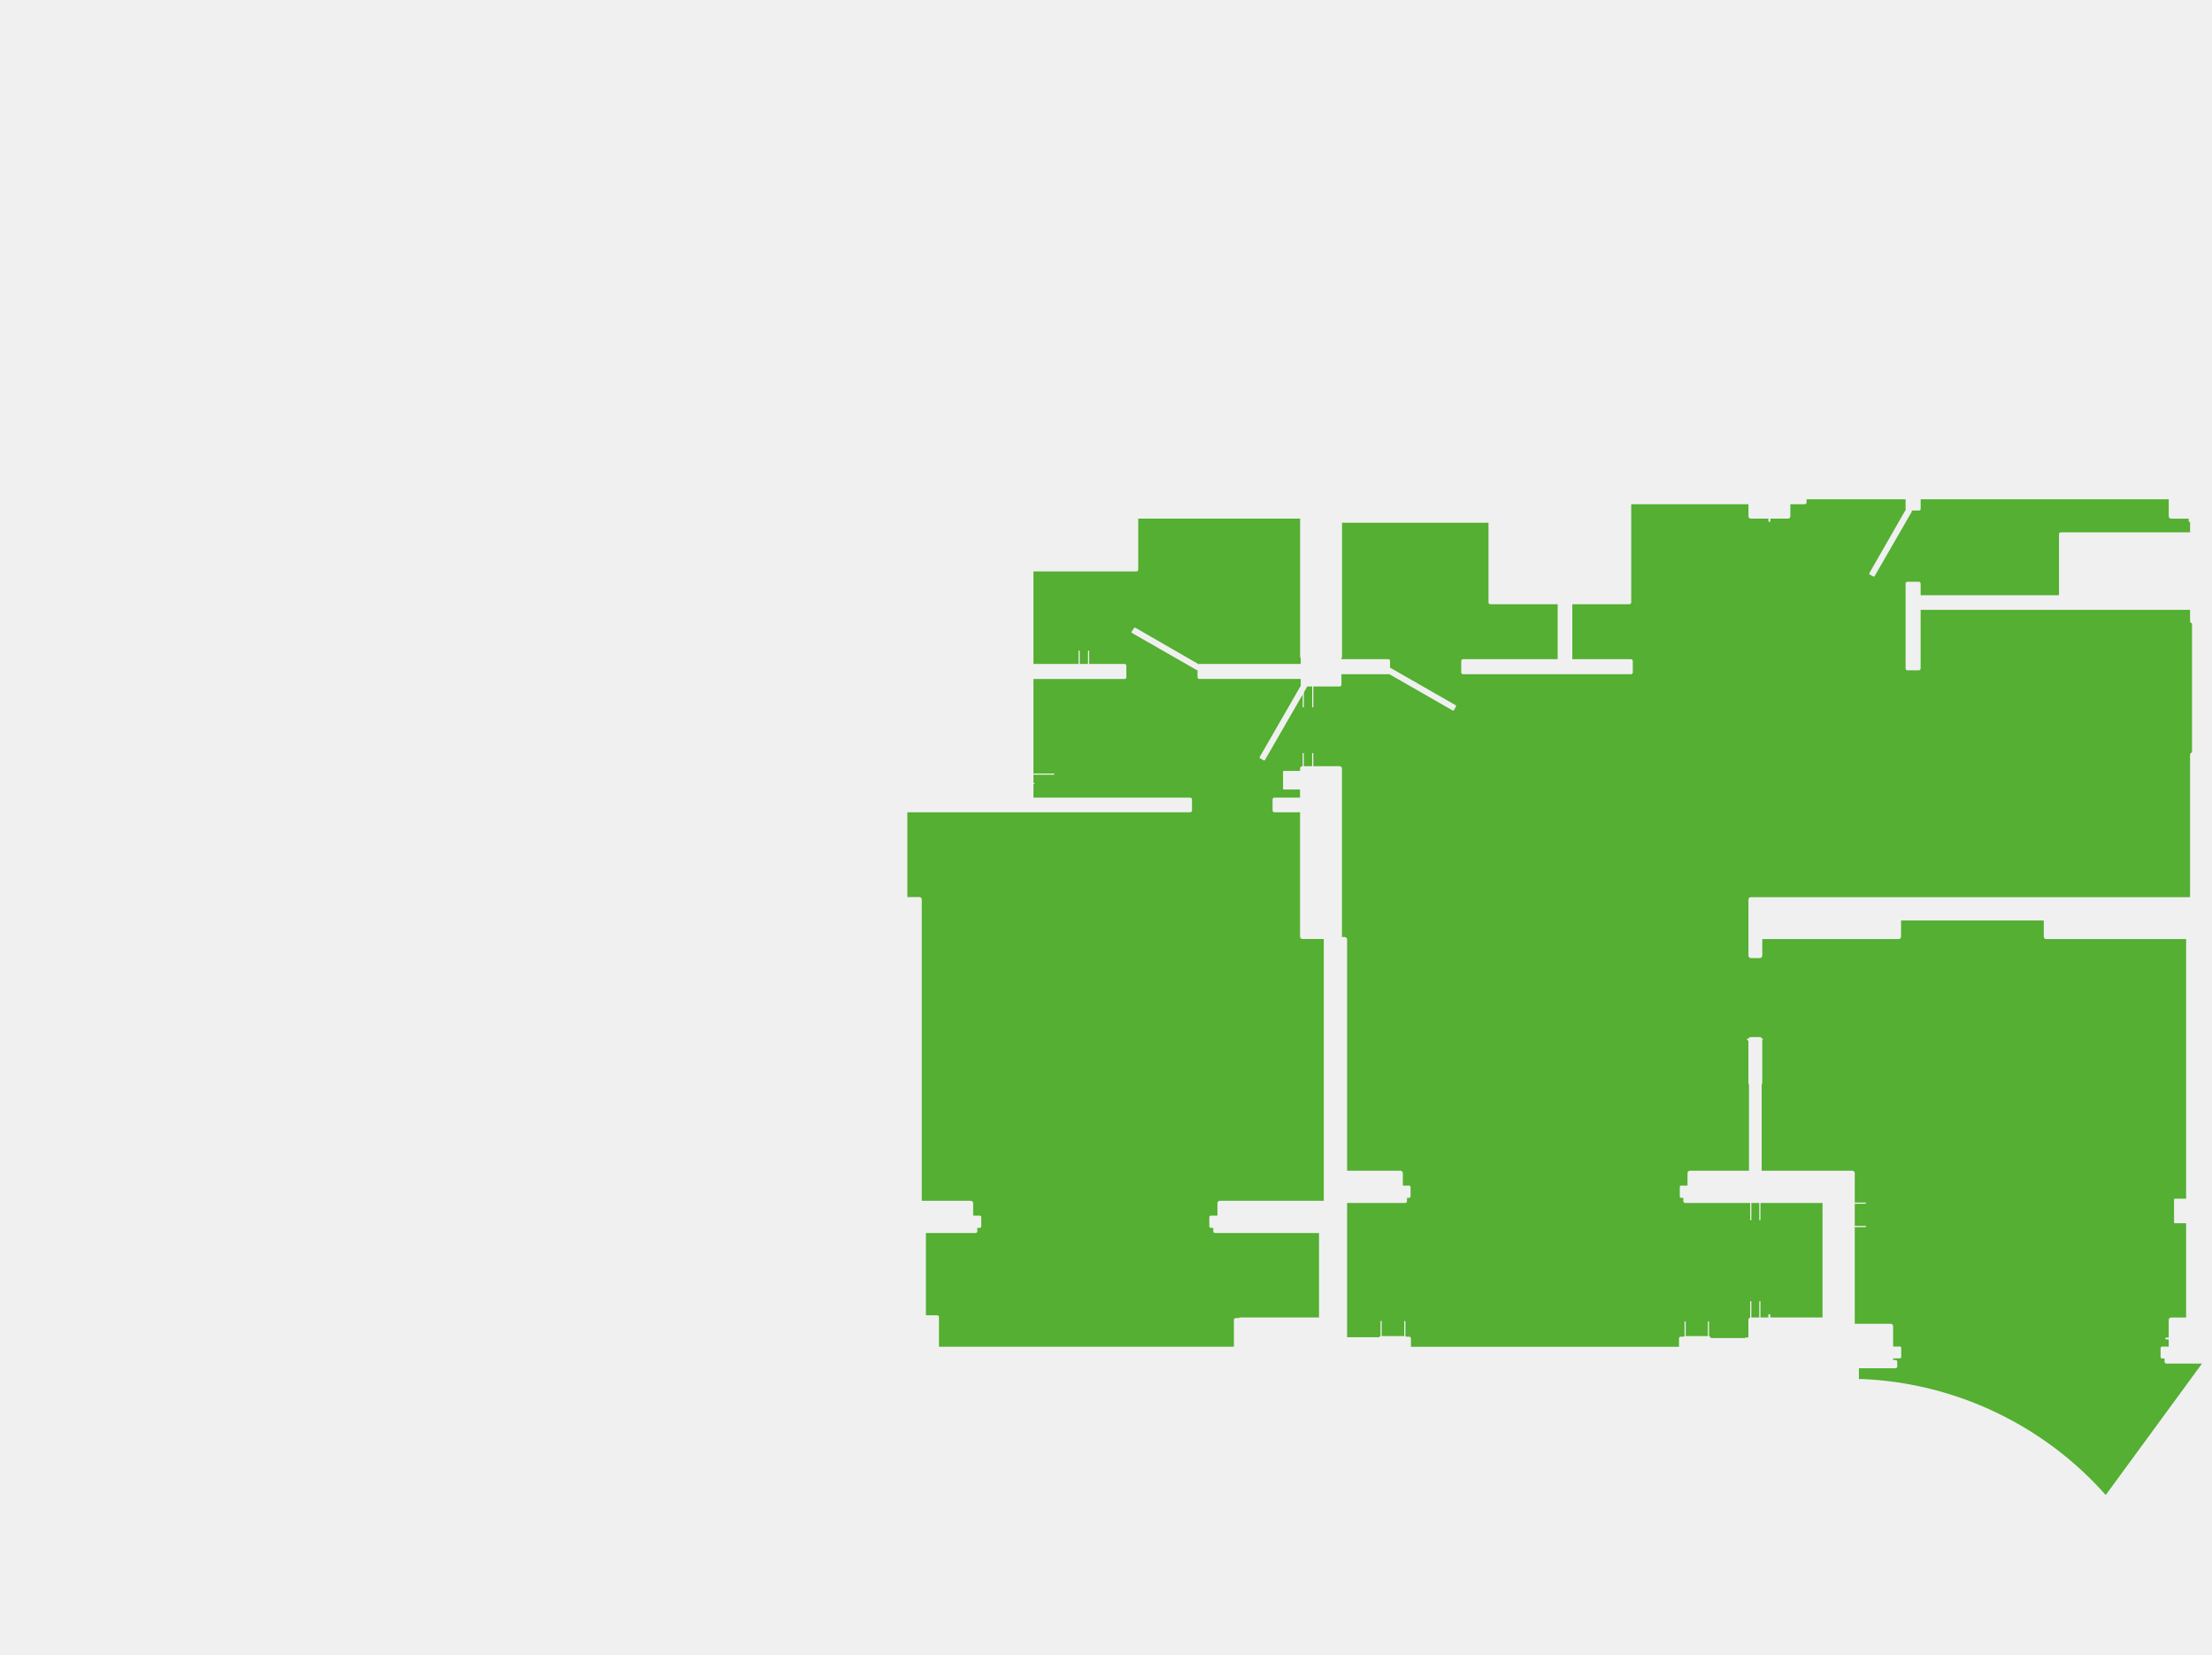
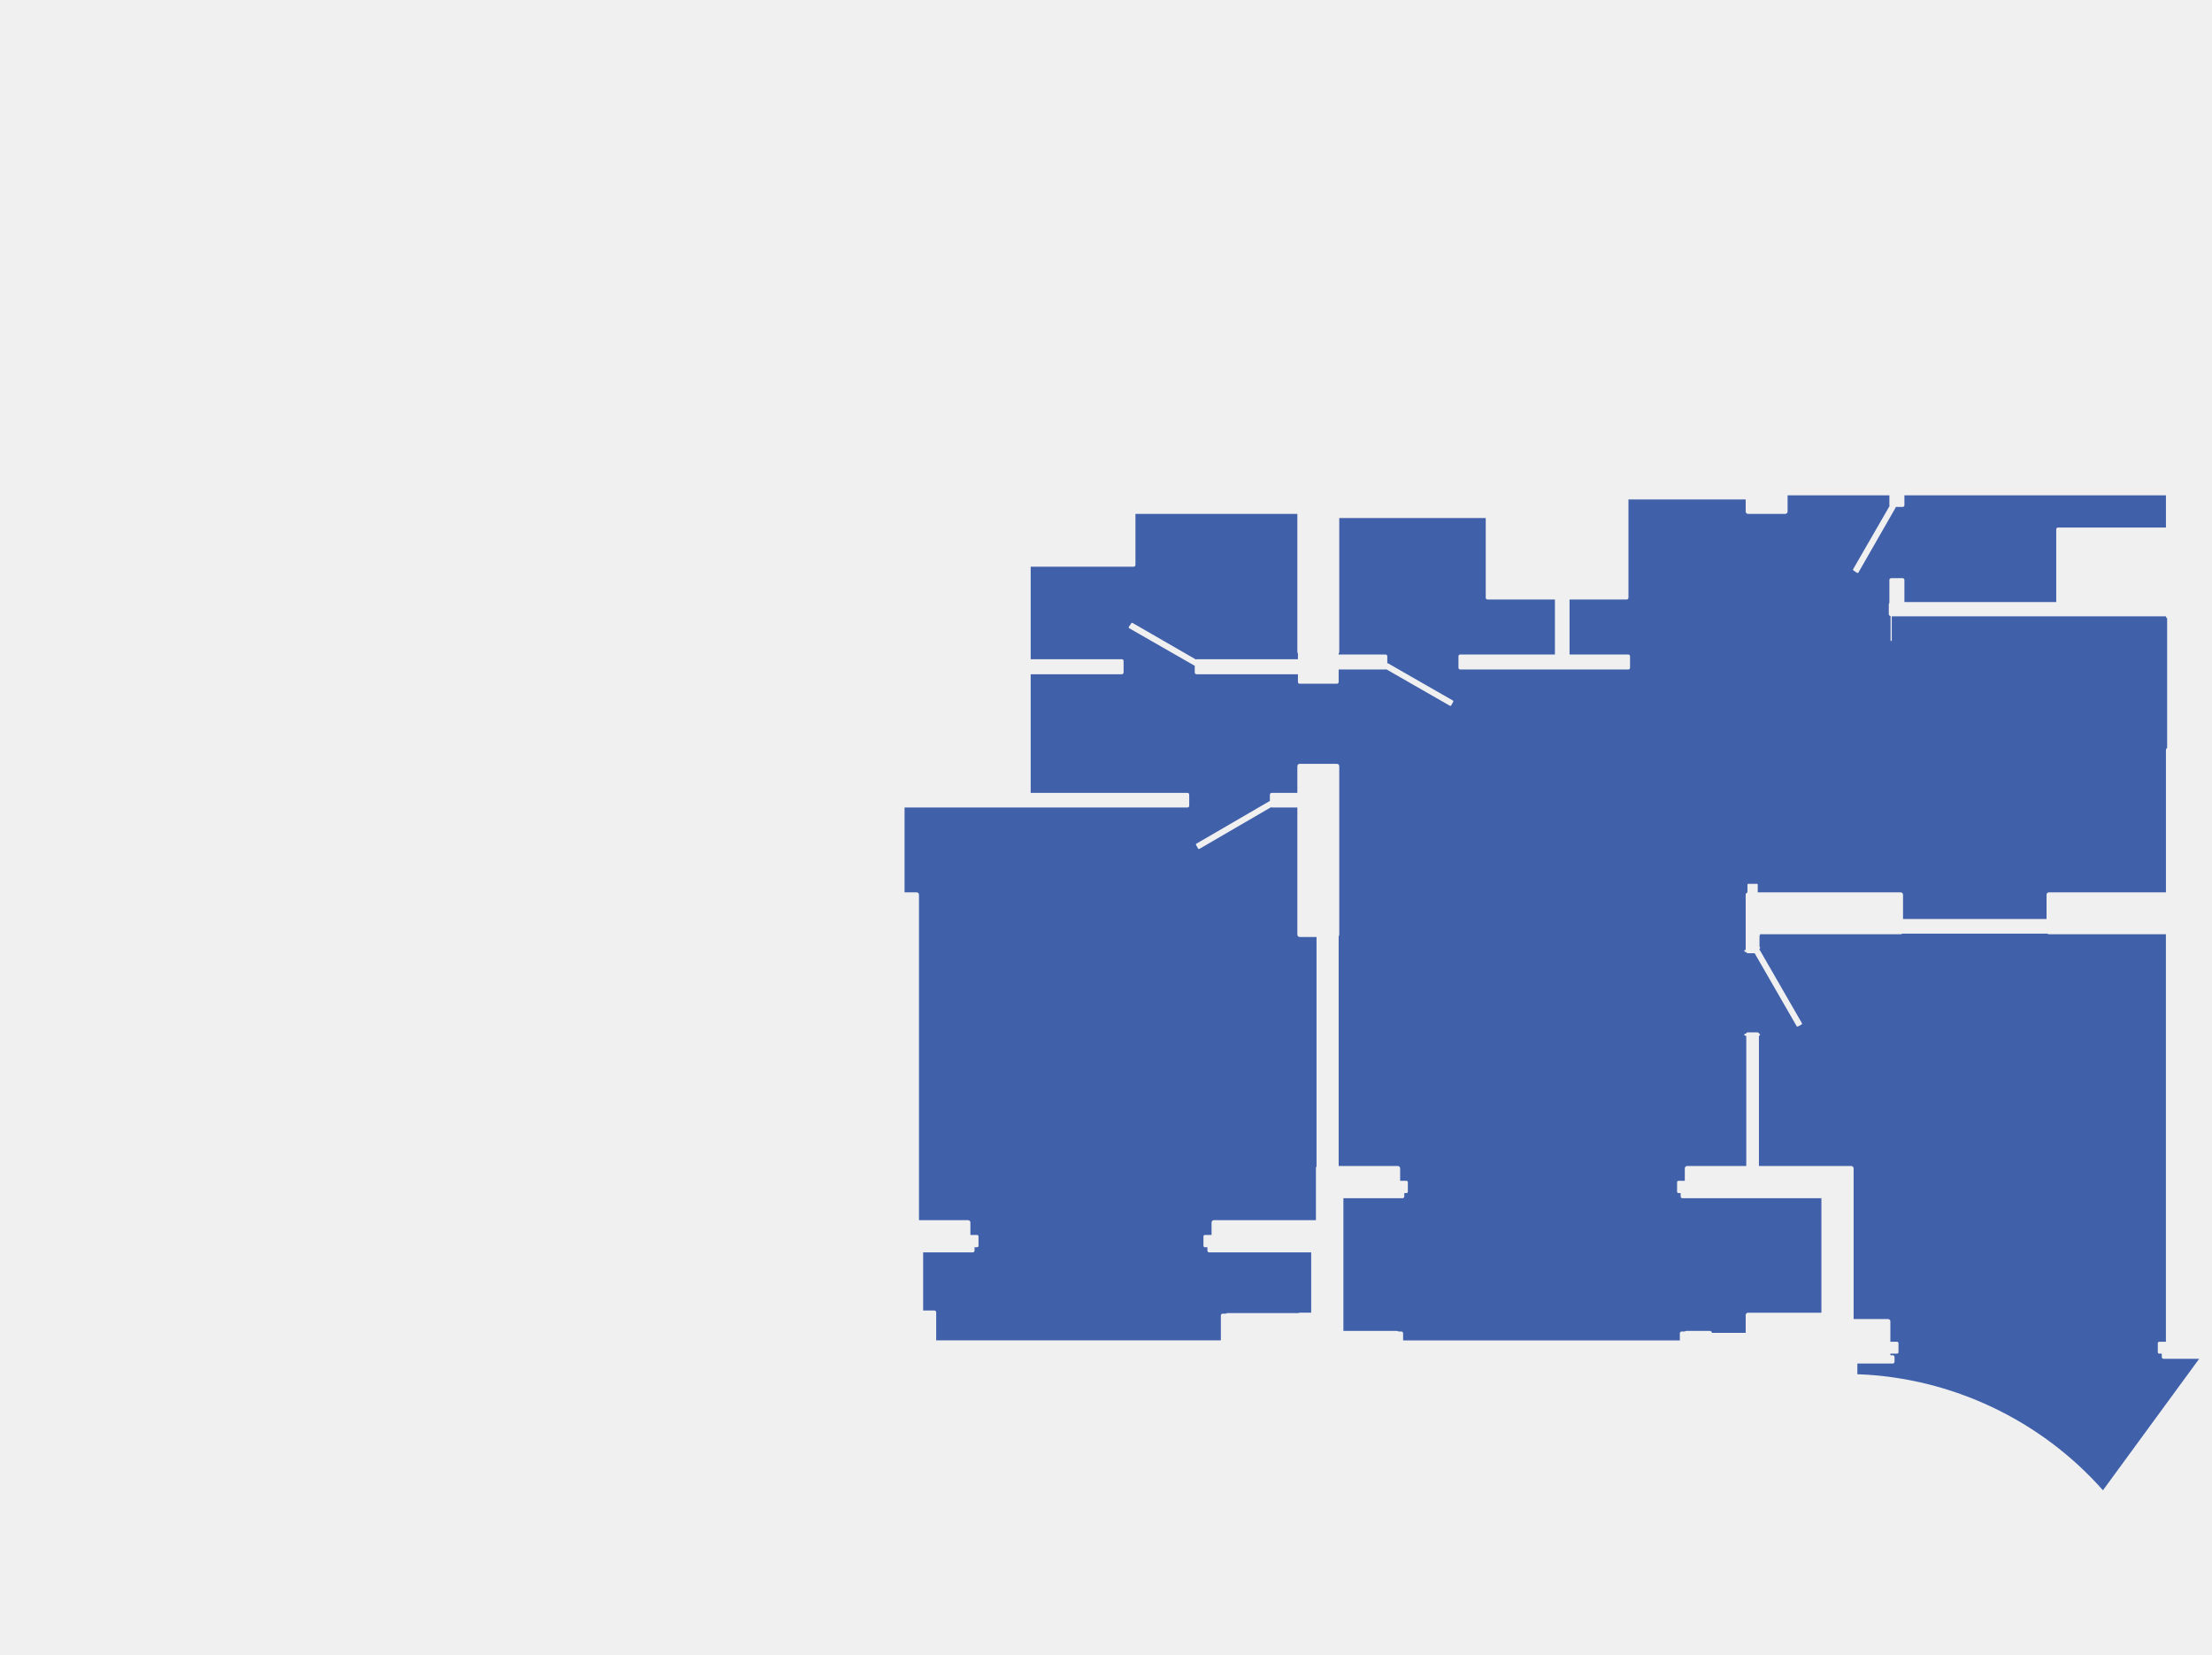
<svg xmlns="http://www.w3.org/2000/svg" version="1.1" x="0px" y="0px" viewBox="0 0 671.4 502.08" style="enable-background:new 0 0 671.4 502.08;" xml:space="preserve">
  <style type="text/css">
	.st0{fill:#BB9673;}
	.st1{fill:#89898A;}
	.st2{fill:#6BC1DD;}
	.st3{fill:#DCDC00;}
	.st4{fill:#FFFFFF;}
	.st5{fill:#4D4D4D;}
	.st6{fill:#979697;}
	.st7{fill:#7BC29B;}
	.st8{fill:#2DAB58;}
	.st9{fill:#DD3214;}
	.st10{fill:#52B262;}
	.st11{fill:#69C9F3;}
	.st12{fill:#54AF32;}
	.st13{fill:#72A4D8;}
	.st14{fill:#41B494;}
	.st15{fill:#FECA48;}
	.st16{fill:#F07F3C;}
	.st17{fill:#E72E58;}
	.st18{fill:#4060AA;}
</style>
  <g id="Layer_1">
</g>
  <g id="Layer_2">
-     <path class="st12" d="M639.14,453.66c-18.85-21.32-45.92-34.15-74.37-35.21c-0.08-0.02-0.15,0.01-0.21,0.05h-0.33v-3.3h11.1   c0.3,0,0.54-0.24,0.54-0.54v-1.44c0-0.3-0.24-0.54-0.54-0.54h-0.72v-0.48h2.04c0.23,0,0.42-0.19,0.42-0.42v-2.76   c0-0.23-0.19-0.42-0.42-0.42h-2.04v-6.18c0-0.4-0.32-0.72-0.72-0.72h-10.92v-29.34h3.24c0.1,0,0.18-0.08,0.18-0.18   s-0.08-0.18-0.18-0.18h-3.24v-6.72h3.24c0.1,0,0.18-0.08,0.18-0.18s-0.08-0.18-0.18-0.18h-3.24v-8.94c0-0.4-0.32-0.72-0.72-0.72   h-27.54v-26.18c0.11-0.13,0.18-0.28,0.18-0.46v-12.95c0.1-0.05,0.18-0.13,0.18-0.25c0-0.14-0.11-0.24-0.24-0.27   c-0.11-0.26-0.36-0.45-0.67-0.45h-2.76c-0.29,0-0.54,0.17-0.65,0.42h-0.19c-0.17,0-0.3,0.13-0.3,0.3s0.13,0.3,0.3,0.3h0.12v12.9   c0,0.18,0.07,0.34,0.18,0.46v26.18h-17.94c-0.4,0-0.72,0.32-0.72,0.72v3.78h-1.92c-0.23,0-0.42,0.19-0.42,0.42v2.88   c0,0.23,0.19,0.42,0.42,0.42h0.66v1.02c0,0.3,0.24,0.54,0.54,0.54h19.74v5.1c0,0.1,0.08,0.18,0.18,0.18c0.1,0,0.18-0.08,0.18-0.18   v-5.1h2.4v5.1c0,0.1,0.08,0.18,0.18,0.18s0.18-0.08,0.18-0.18v-5.1h18.84v34.74h-10.5h-5.34v-0.72c0-0.17-0.13-0.3-0.3-0.3   s-0.3,0.13-0.3,0.3v0.72h-2.4v-4.8c0-0.1-0.08-0.18-0.18-0.18s-0.18,0.08-0.18,0.18v4.8h-2.4v-4.8c0-0.1-0.08-0.18-0.18-0.18   c-0.1,0-0.18,0.08-0.18,0.18v4.84c-0.31,0.08-0.54,0.35-0.54,0.68v5.34h-0.72c-0.12,0-0.2,0.08-0.25,0.18h-10.44   c-0.01-0.03-0.02-0.06-0.03-0.09c-0.01-0.04-0.02-0.07-0.04-0.1c-0.02-0.05-0.06-0.09-0.09-0.13c-0.02-0.03-0.04-0.05-0.06-0.08   c-0.04-0.04-0.09-0.07-0.15-0.1c-0.03-0.01-0.05-0.03-0.07-0.04c-0.03-0.01-0.06-0.01-0.09-0.02v-4.35c0-0.1-0.08-0.18-0.18-0.18   s-0.18,0.08-0.18,0.18v4.32h-6.72v-4.32c0-0.1-0.08-0.18-0.18-0.18c-0.1,0-0.18,0.08-0.18,0.18v4.36c-0.11,0.03-0.2,0.07-0.28,0.14   h-0.86c-0.3,0-0.54,0.24-0.54,0.54v2.52h-81.36v-2.52c0-0.3-0.24-0.54-0.54-0.54h-0.86c-0.08-0.07-0.18-0.12-0.28-0.14v-4.48   c0-0.1-0.08-0.18-0.18-0.18c-0.1,0-0.18,0.08-0.18,0.18v4.44h-6.84v-4.44c0-0.1-0.08-0.18-0.18-0.18s-0.18,0.08-0.18,0.18v4.48   c-0.05,0.01-0.1,0.03-0.15,0.05c-0.03,0.02-0.05,0.03-0.08,0.05c-0.07,0.05-0.12,0.11-0.17,0.17c-0.01,0.02-0.03,0.03-0.04,0.04   h-9.7V365.1v-0.06h17.64c0.3,0,0.54-0.24,0.54-0.54v-1.02h0.66c0.23,0,0.42-0.19,0.42-0.42v-2.88c0-0.23-0.19-0.42-0.42-0.42h-1.92   c0,0,0,0,0,0v-3.78c0-0.4-0.32-0.72-0.72-0.72h-16.2V329.7v-44.64c0-0.4-0.32-0.72-0.72-0.72h-0.86c0.01-0.04,0.02-0.08,0.02-0.12   v-51c0-0.4-0.32-0.72-0.72-0.72h-7.98v-3.84c0-0.1-0.08-0.18-0.18-0.18c-0.1,0-0.18,0.08-0.18,0.18v3.84h-2.52v-3.84   c0-0.1-0.08-0.18-0.18-0.18s-0.18,0.08-0.18,0.18v3.84h-0.06c-0.4,0-0.72,0.32-0.72,0.72v0.72h-4.92c-0.13,0-0.24,0.11-0.24,0.24   v5.16c0,0.13,0.11,0.24,0.24,0.24h4.92v2.46h-7.8c-0.3,0-0.54,0.24-0.54,0.54v3.36c0,0.3,0.24,0.54,0.54,0.54h7.8v37.74   c0,0.4,0.32,0.72,0.72,0.72h6.5c-0.01,0.04-0.02,0.08-0.02,0.12v44.64v26.04v8.64h-31.56c-0.4,0-0.72,0.32-0.72,0.72v3.78   c0,0,0,0,0,0h-2.04c-0.23,0-0.42,0.19-0.42,0.42v2.88c0,0.23,0.19,0.42,0.42,0.42h0.78v1.02c0,0.3,0.24,0.54,0.54,0.54h31.56v25.62   h-5.04H376.5c-0.18,0-0.34,0.07-0.46,0.18h-0.98c-0.3,0-0.54,0.24-0.54,0.54v8.16H285v-9c0-0.3-0.24-0.54-0.54-0.54h-3.42v-24.96   h15.06c0.3,0,0.54-0.24,0.54-0.54v-1.02h0.78c0.23,0,0.42-0.19,0.42-0.42v-2.88c0-0.23-0.19-0.42-0.42-0.42h-2.04v-3.78   c0-0.4-0.32-0.72-0.72-0.72h-14.88v-91.44c0-0.4-0.32-0.72-0.72-0.72h-3.66v-25.74h37.74h48.12c0.3,0,0.54-0.24,0.54-0.54v-3.36   c0-0.3-0.24-0.54-0.54-0.54h-47.58v-4.08h0.18c0.1,0,0.18-0.08,0.18-0.18s-0.08-0.18-0.18-0.18h-0.18v-2.52h6.18   c0.1,0,0.18-0.08,0.18-0.18s-0.08-0.18-0.18-0.18h-6.18v-28.68h27.66c0.3,0,0.54-0.24,0.54-0.54v-3.48c0-0.3-0.24-0.54-0.54-0.54   H330.6v-3.9c0-0.1-0.08-0.18-0.18-0.18c-0.1,0-0.18,0.08-0.18,0.18v3.9h-2.52v-3.9c0-0.1-0.08-0.18-0.18-0.18s-0.18,0.08-0.18,0.18   v3.9h-13.68V173.4h31.26c0.3,0,0.54-0.24,0.54-0.54v-15.48h49.14v41.88c0,0.18,0.07,0.34,0.18,0.46v1.76h-30.78   c-0.08,0-0.16,0.02-0.23,0.06l-19.18-11.06c-0.14-0.08-0.31-0.04-0.4,0.09l-0.72,1.08c-0.05,0.07-0.06,0.15-0.04,0.23   c0.02,0.08,0.07,0.15,0.14,0.19l19.68,11.28c0.06,0.03,0.14,0.04,0.21,0.03v2.11c0,0.3,0.24,0.54,0.54,0.54h30.78v1.74   c0,0.09,0.02,0.16,0.06,0.23l-12.5,21.7c-0.04,0.07-0.05,0.15-0.03,0.23s0.07,0.14,0.14,0.18l1.08,0.6   c0.05,0.03,0.1,0.04,0.15,0.04c0.1,0,0.21-0.05,0.26-0.15l11.44-19.86v3.75c0,0.1,0.08,0.18,0.18,0.18s0.18-0.08,0.18-0.18v-4.37   l0.92-1.6c0.04-0.06,0.04-0.14,0.03-0.21h1.57v6.18c0,0.1,0.08,0.18,0.18,0.18c0.1,0,0.18-0.08,0.18-0.18v-6.18h7.98   c0.3,0,0.54-0.24,0.54-0.54v-3.18h14.22c0.09,0,0.16-0.02,0.24-0.06l19.29,11.06c0.05,0.03,0.1,0.04,0.15,0.04   c0.03,0,0.05,0,0.08-0.01c0.08-0.02,0.14-0.07,0.18-0.14l0.6-1.08c0.08-0.14,0.03-0.32-0.11-0.41l-19.68-11.28   c-0.06-0.04-0.14-0.04-0.21-0.03v-2.11c0-0.3-0.24-0.54-0.54-0.54h-14.22v-0.32c0.11-0.13,0.18-0.28,0.18-0.46v-40.62h44.46v24.18   c0,0.3,0.24,0.54,0.54,0.54h20.46v16.68h-28.74c-0.3,0-0.54,0.24-0.54,0.54v1.44v2.04c0,0.3,0.24,0.54,0.54,0.54h32.64h18.36   c0.3,0,0.54-0.24,0.54-0.54v-3.48c0-0.3-0.24-0.54-0.54-0.54h-17.82v-16.68h17.34c0.3,0,0.54-0.24,0.54-0.54V153h31.26h4.32v3.66   c0,0.4,0.32,0.72,0.72,0.72h5.34v0.72c0,0.17,0.13,0.3,0.3,0.3s0.3-0.13,0.3-0.3v-0.72h5.34c0.4,0,0.72-0.32,0.72-0.72V153h4.38   c0.3,0,0.54-0.24,0.54-0.54v-0.96h30.06v2.88c0,0.09,0.02,0.16,0.06,0.24l-11.06,19.3c-0.04,0.07-0.05,0.15-0.03,0.23   c0.02,0.08,0.07,0.14,0.14,0.18l1.08,0.6c0.05,0.03,0.1,0.04,0.15,0.04c0.1,0,0.21-0.05,0.26-0.15l11.28-19.56   c0.06-0.11,0.03-0.23-0.04-0.33h2.19c0.3,0,0.54-0.24,0.54-0.54v-2.88h75.3v5.16c0,0.4,0.32,0.72,0.72,0.72h5.34v0.72   c0,0.17,0.13,0.3,0.3,0.3c0.05,0,0.08-0.03,0.12-0.05v3.17H625.5c-0.3,0-0.54,0.24-0.54,0.54v18.54h-42v-3.54   c0-0.3-0.24-0.54-0.54-0.54h-3.48c-0.3,0-0.54,0.24-0.54,0.54v7.44v18.36c0,0.3,0.24,0.54,0.54,0.54h3.48   c0.3,0,0.54-0.24,0.54-0.54v-17.82h42.54h39.24v3.42c0,0.35,0.26,0.64,0.6,0.7v39.17c-0.34,0.06-0.6,0.34-0.6,0.7v43.2h-43.68   H576.3h-44.88c-0.4,0-0.72,0.32-0.72,0.72v11.28v5.76c0,0.4,0.32,0.72,0.72,0.72h2.76c0.4,0,0.72-0.32,0.72-0.72v-5.04h41.4   c0.4,0,0.72-0.32,0.72-0.72v-4.92h43.32v4.92c0,0.4,0.32,0.72,0.72,0.72h42.48v78.78h-3.48c-0.1,0-0.18,0.08-0.18,0.18v7.08   c0,0.1,0.08,0.18,0.18,0.18h3.48v28.62h-4.56c-0.4,0-0.72,0.32-0.72,0.72v5.34h-0.72c-0.17,0-0.3,0.13-0.3,0.3s0.13,0.3,0.3,0.3   h0.72v2.16h-2.04c-0.23,0-0.42,0.19-0.42,0.42v2.76c0,0.23,0.19,0.42,0.42,0.42H657v1.02c0,0.3,0.24,0.54,0.54,0.54h10.82   L639.14,453.66z" />
+     <path class="st18" d="M638.3,452.22c-18.85-21.32-45.92-34.15-74.37-35.21c0,0-0.01,0-0.01,0c-0.06,0-0.11,0.02-0.16,0.04v-3.29   h10.74c0.3,0,0.54-0.24,0.54-0.54v-1.44c0-0.3-0.24-0.54-0.54-0.54h-0.72v-0.48c0,0,0,0,0,0h2.04c0.23,0,0.42-0.19,0.42-0.42v-2.76   c0-0.23-0.19-0.42-0.42-0.42h-2.04c0,0,0,0,0,0v-6.18c0-0.4-0.32-0.72-0.72-0.72h-10.44V369.3v-14.76c0-0.4-0.32-0.72-0.72-0.72   h-28.02v-39.38c0.05-0.06,0.1-0.12,0.12-0.19c0.13-0.03,0.23-0.13,0.23-0.27s-0.1-0.24-0.23-0.27c-0.11-0.26-0.36-0.45-0.66-0.45   h-2.76c-0.29,0-0.54,0.17-0.65,0.42h-0.19c-0.17,0-0.3,0.13-0.3,0.3s0.13,0.3,0.3,0.3h0.19c0.03,0.06,0.07,0.11,0.11,0.16v39.38   H512.1c-0.4,0-0.72,0.32-0.72,0.72v3.78h-1.92c-0.23,0-0.42,0.19-0.42,0.42v2.88c0,0.23,0.19,0.42,0.42,0.42h0.66v1.02   c0,0.3,0.24,0.54,0.54,0.54h42.18v34.74h-10.98h-11.28c-0.4,0-0.72,0.32-0.72,0.72v5.4h-10.21c-0.06-0.34-0.35-0.6-0.71-0.6h-7.08   c-0.18,0-0.34,0.07-0.46,0.18h-0.98c-0.3,0-0.54,0.24-0.54,0.54v2.16h-84v-2.16c0-0.3-0.24-0.54-0.54-0.54h-0.86   c-0.13-0.11-0.28-0.18-0.46-0.18h-16.26V363.6h17.94c0.3,0,0.54-0.24,0.54-0.54v-1.02h0.66c0.23,0,0.42-0.19,0.42-0.42v-2.88   c0-0.23-0.19-0.42-0.42-0.42h-1.92v-3.78c0-0.4-0.32-0.72-0.72-0.72h-17.94v-69.74c0.11-0.13,0.18-0.28,0.18-0.46V232.5   c0-0.4-0.32-0.72-0.72-0.72h0H394.5l0,0v0c-0.4,0-0.72,0.32-0.72,0.72v8.1h-7.8c-0.3,0-0.54,0.24-0.54,0.54v1.99   c-0.07-0.01-0.15-0.01-0.21,0.03L363.15,256c-0.14,0.08-0.19,0.26-0.11,0.4l0.6,1.08c0.04,0.07,0.11,0.12,0.18,0.14   c0.03,0.01,0.05,0.01,0.08,0.01c0.05,0,0.1-0.01,0.15-0.04l21.7-12.62c0.07,0.03,0.15,0.06,0.23,0.06h7.8v38.58   c0,0.4,0.32,0.72,0.72,0.72h5.1v69.62c-0.11,0.13-0.18,0.28-0.18,0.46v15.84h-30.96c-0.4,0-0.72,0.32-0.72,0.72v3.78h-2.04   c-0.23,0-0.42,0.19-0.42,0.42v2.88c0,0.23,0.19,0.42,0.42,0.42h0.78v1.02c0,0.3,0.24,0.54,0.54,0.54h30.96v18.3h-3.48   c-0.14,0-0.26,0.05-0.37,0.12h-21.59c-0.18,0-0.34,0.07-0.46,0.18h-0.98c-0.3,0-0.54,0.24-0.54,0.54v7.56h-86.4v-8.52   c0-0.3-0.24-0.54-0.54-0.54h-3.42v-17.64h15.06c0.3,0,0.54-0.24,0.54-0.54v-1.02h0.78c0.23,0,0.42-0.19,0.42-0.42v-2.88   c0-0.23-0.19-0.42-0.42-0.42h-2.04v-3.78c0-0.4-0.32-0.72-0.72-0.72h-14.88V271.5c0-0.4-0.32-0.72-0.72-0.72h-3.66v-25.74h37.74   h48.12c0.3,0,0.54-0.24,0.54-0.54v-3.36c0-0.3-0.24-0.54-0.54-0.54h-47.58v-36h27.66c0.3,0,0.54-0.24,0.54-0.54v-3.48   c0-0.3-0.24-0.54-0.54-0.54h-27.66v-28.08h31.26c0.3,0,0.54-0.24,0.54-0.54v-15.48h49.14v41.88c0,0.18,0.07,0.34,0.18,0.46v1.76   h-30.78c-0.08,0-0.16,0.02-0.23,0.06l-19.18-11.06c-0.14-0.08-0.31-0.04-0.4,0.09l-0.72,1.08c-0.05,0.07-0.06,0.15-0.04,0.24   c0.02,0.08,0.07,0.15,0.14,0.19l19.68,11.28c0.06,0.04,0.14,0.04,0.21,0.03v2.11c0,0.3,0.24,0.54,0.54,0.54h30.78v1.74v0.6   c0,0.3,0.24,0.54,0.54,0.54h11.28c0.3,0,0.54-0.24,0.54-0.54v-3.78h14.22c0.09,0,0.16-0.02,0.24-0.06l19.29,11.06   c0.05,0.03,0.1,0.04,0.15,0.04c0.03,0,0.05,0,0.08-0.01c0.08-0.02,0.14-0.07,0.18-0.14l0.6-1.08c0.08-0.14,0.03-0.32-0.11-0.41   l-19.68-11.28c-0.06-0.04-0.14-0.04-0.21-0.03v-2.11c0-0.3-0.24-0.54-0.54-0.54h-14.22v-0.32c0.11-0.13,0.18-0.28,0.18-0.46V157.2   h44.46v24.18c0,0.3,0.24,0.54,0.54,0.54h20.46v16.68h-28.74c-0.3,0-0.54,0.24-0.54,0.54v1.44v2.04c0,0.3,0.24,0.54,0.54,0.54h32.64   h18.36c0.3,0,0.54-0.24,0.54-0.54v-3.48c0-0.3-0.24-0.54-0.54-0.54H476.4v-16.68h17.34c0.3,0,0.54-0.24,0.54-0.54v-29.82h31.26   h4.32l0,0v3.66c0,0.4,0.32,0.72,0.72,0.72h11.28c0.4,0,0.72-0.32,0.72-0.72v-4.92h30.9v3c0,0.09,0.02,0.16,0.06,0.23l-11.06,19.18   c-0.08,0.14-0.04,0.31,0.09,0.4l1.08,0.72c0.05,0.03,0.11,0.05,0.17,0.05c0.02,0,0.05,0,0.07-0.01c0.08-0.02,0.15-0.07,0.19-0.14   l11.28-19.68c0.04-0.06,0.04-0.14,0.03-0.21h2.11c0.3,0,0.54-0.24,0.54-0.54v-3h79.38v9.78h-32.76c-0.3,0-0.54,0.24-0.54,0.54   v22.08h-46.08v-6.72c0-0.3-0.24-0.54-0.54-0.54h-3.48c-0.3,0-0.54,0.24-0.54,0.54v6.98c-0.11,0.13-0.18,0.28-0.18,0.46v2.88   c0,0.33,0.23,0.6,0.54,0.68v7.36c0,0.1,0.08,0.18,0.18,0.18s0.18-0.08,0.18-0.18v-7.32h83.22c0,0.26,0.15,0.48,0.36,0.61v39.34   c-0.21,0.13-0.36,0.35-0.36,0.61v43.2H621.9c-0.4,0-0.72,0.32-0.72,0.72v7.38h-43.56v-7.38c0-0.4-0.32-0.72-0.72-0.72h-43.38v-2.4   c0-0.1-0.08-0.18-0.18-0.18h-2.76c-0.1,0-0.18,0.08-0.18,0.18v2.44c-0.31,0.08-0.54,0.35-0.54,0.68v11.28v5.46h-0.12   c-0.17,0-0.3,0.13-0.3,0.3s0.13,0.3,0.3,0.3h0.19c0.11,0.25,0.36,0.42,0.65,0.42h2.02c0,0.01,0,0.02,0,0.03l12.72,22.08   c0.06,0.1,0.16,0.15,0.26,0.15c0.05,0,0.1-0.01,0.15-0.04l1.08-0.6c0.07-0.04,0.12-0.1,0.14-0.18c0.02-0.08,0.01-0.16-0.03-0.23   l-12.72-22.08c-0.03-0.06-0.08-0.09-0.14-0.12v-0.38l0.11-0.12c0.11-0.12,0.1-0.31-0.03-0.42c-0.02-0.02-0.05-0.01-0.08-0.03v-3.4   l0.09-0.09c0.09-0.09,0.09-0.22,0.04-0.33h42.71c0.18,0,0.34-0.07,0.46-0.18h44.07c0.13,0.11,0.28,0.18,0.46,0.18h35.52v123.66   h-2.04c-0.23,0-0.42,0.19-0.42,0.42v2.76c0,0.23,0.19,0.42,0.42,0.42h0.78v1.02c0,0.3,0.24,0.54,0.54,0.54h10.82L638.3,452.22z" />
  </g>
</svg>
